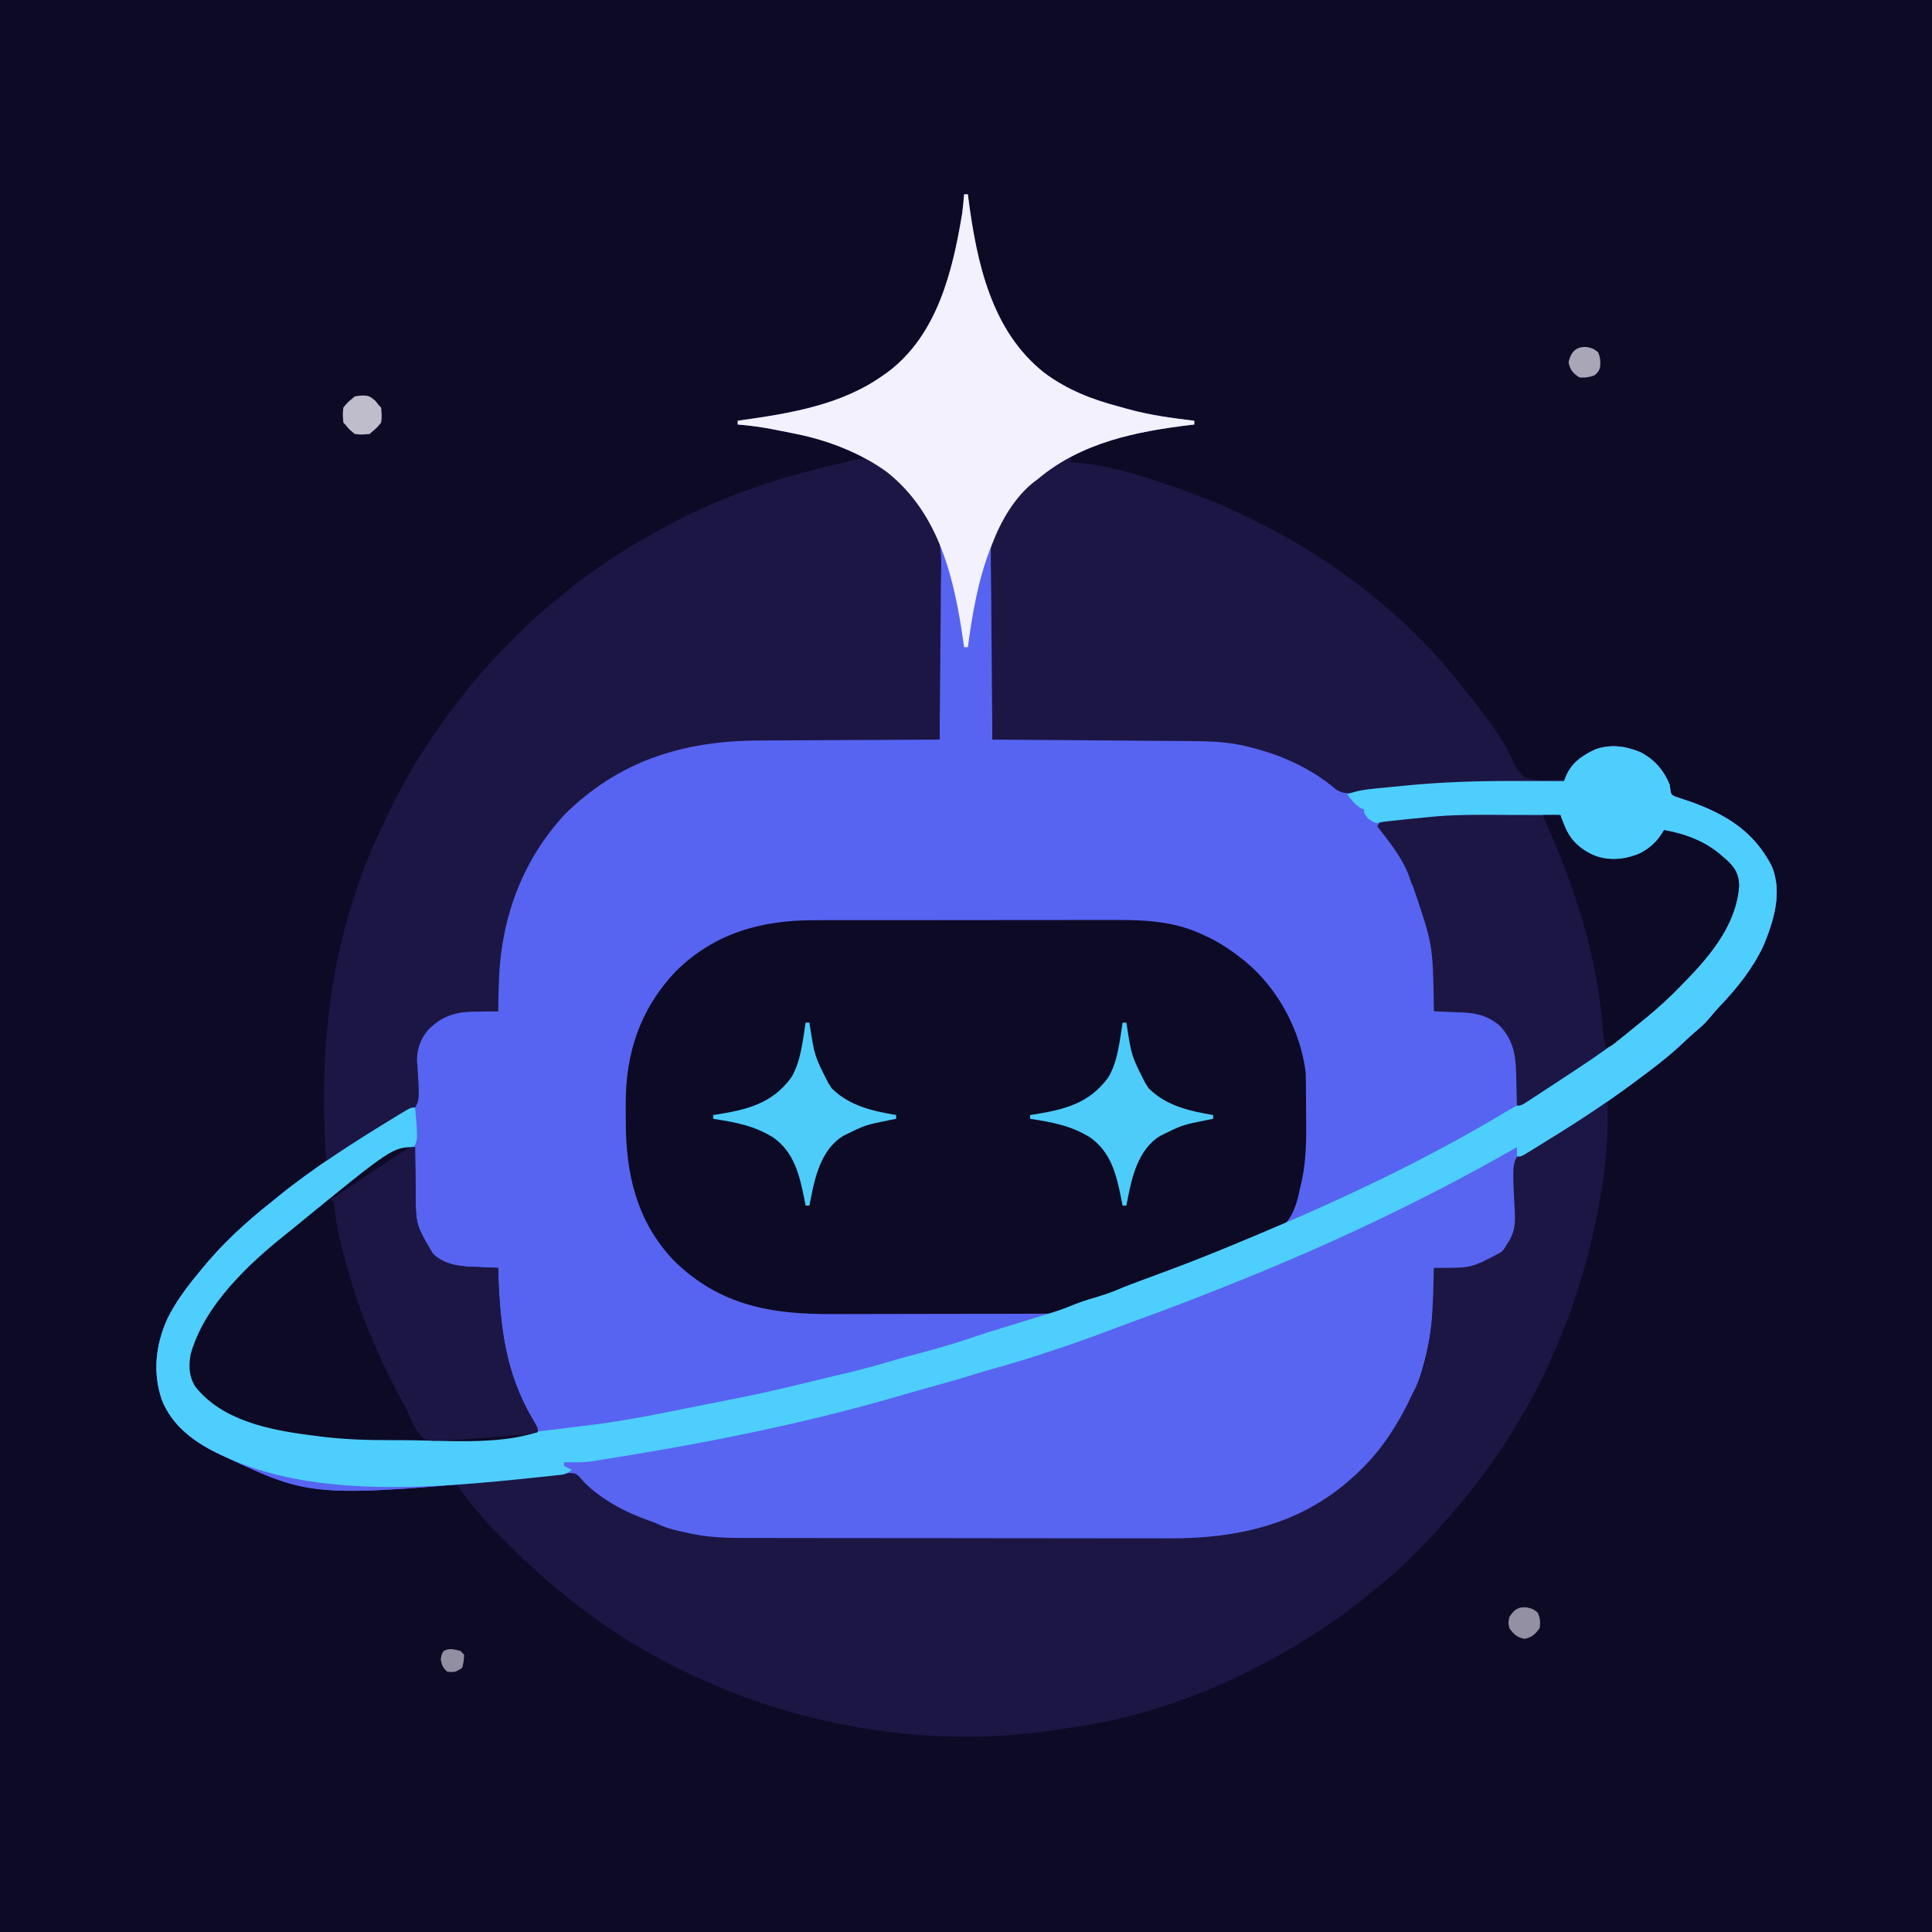
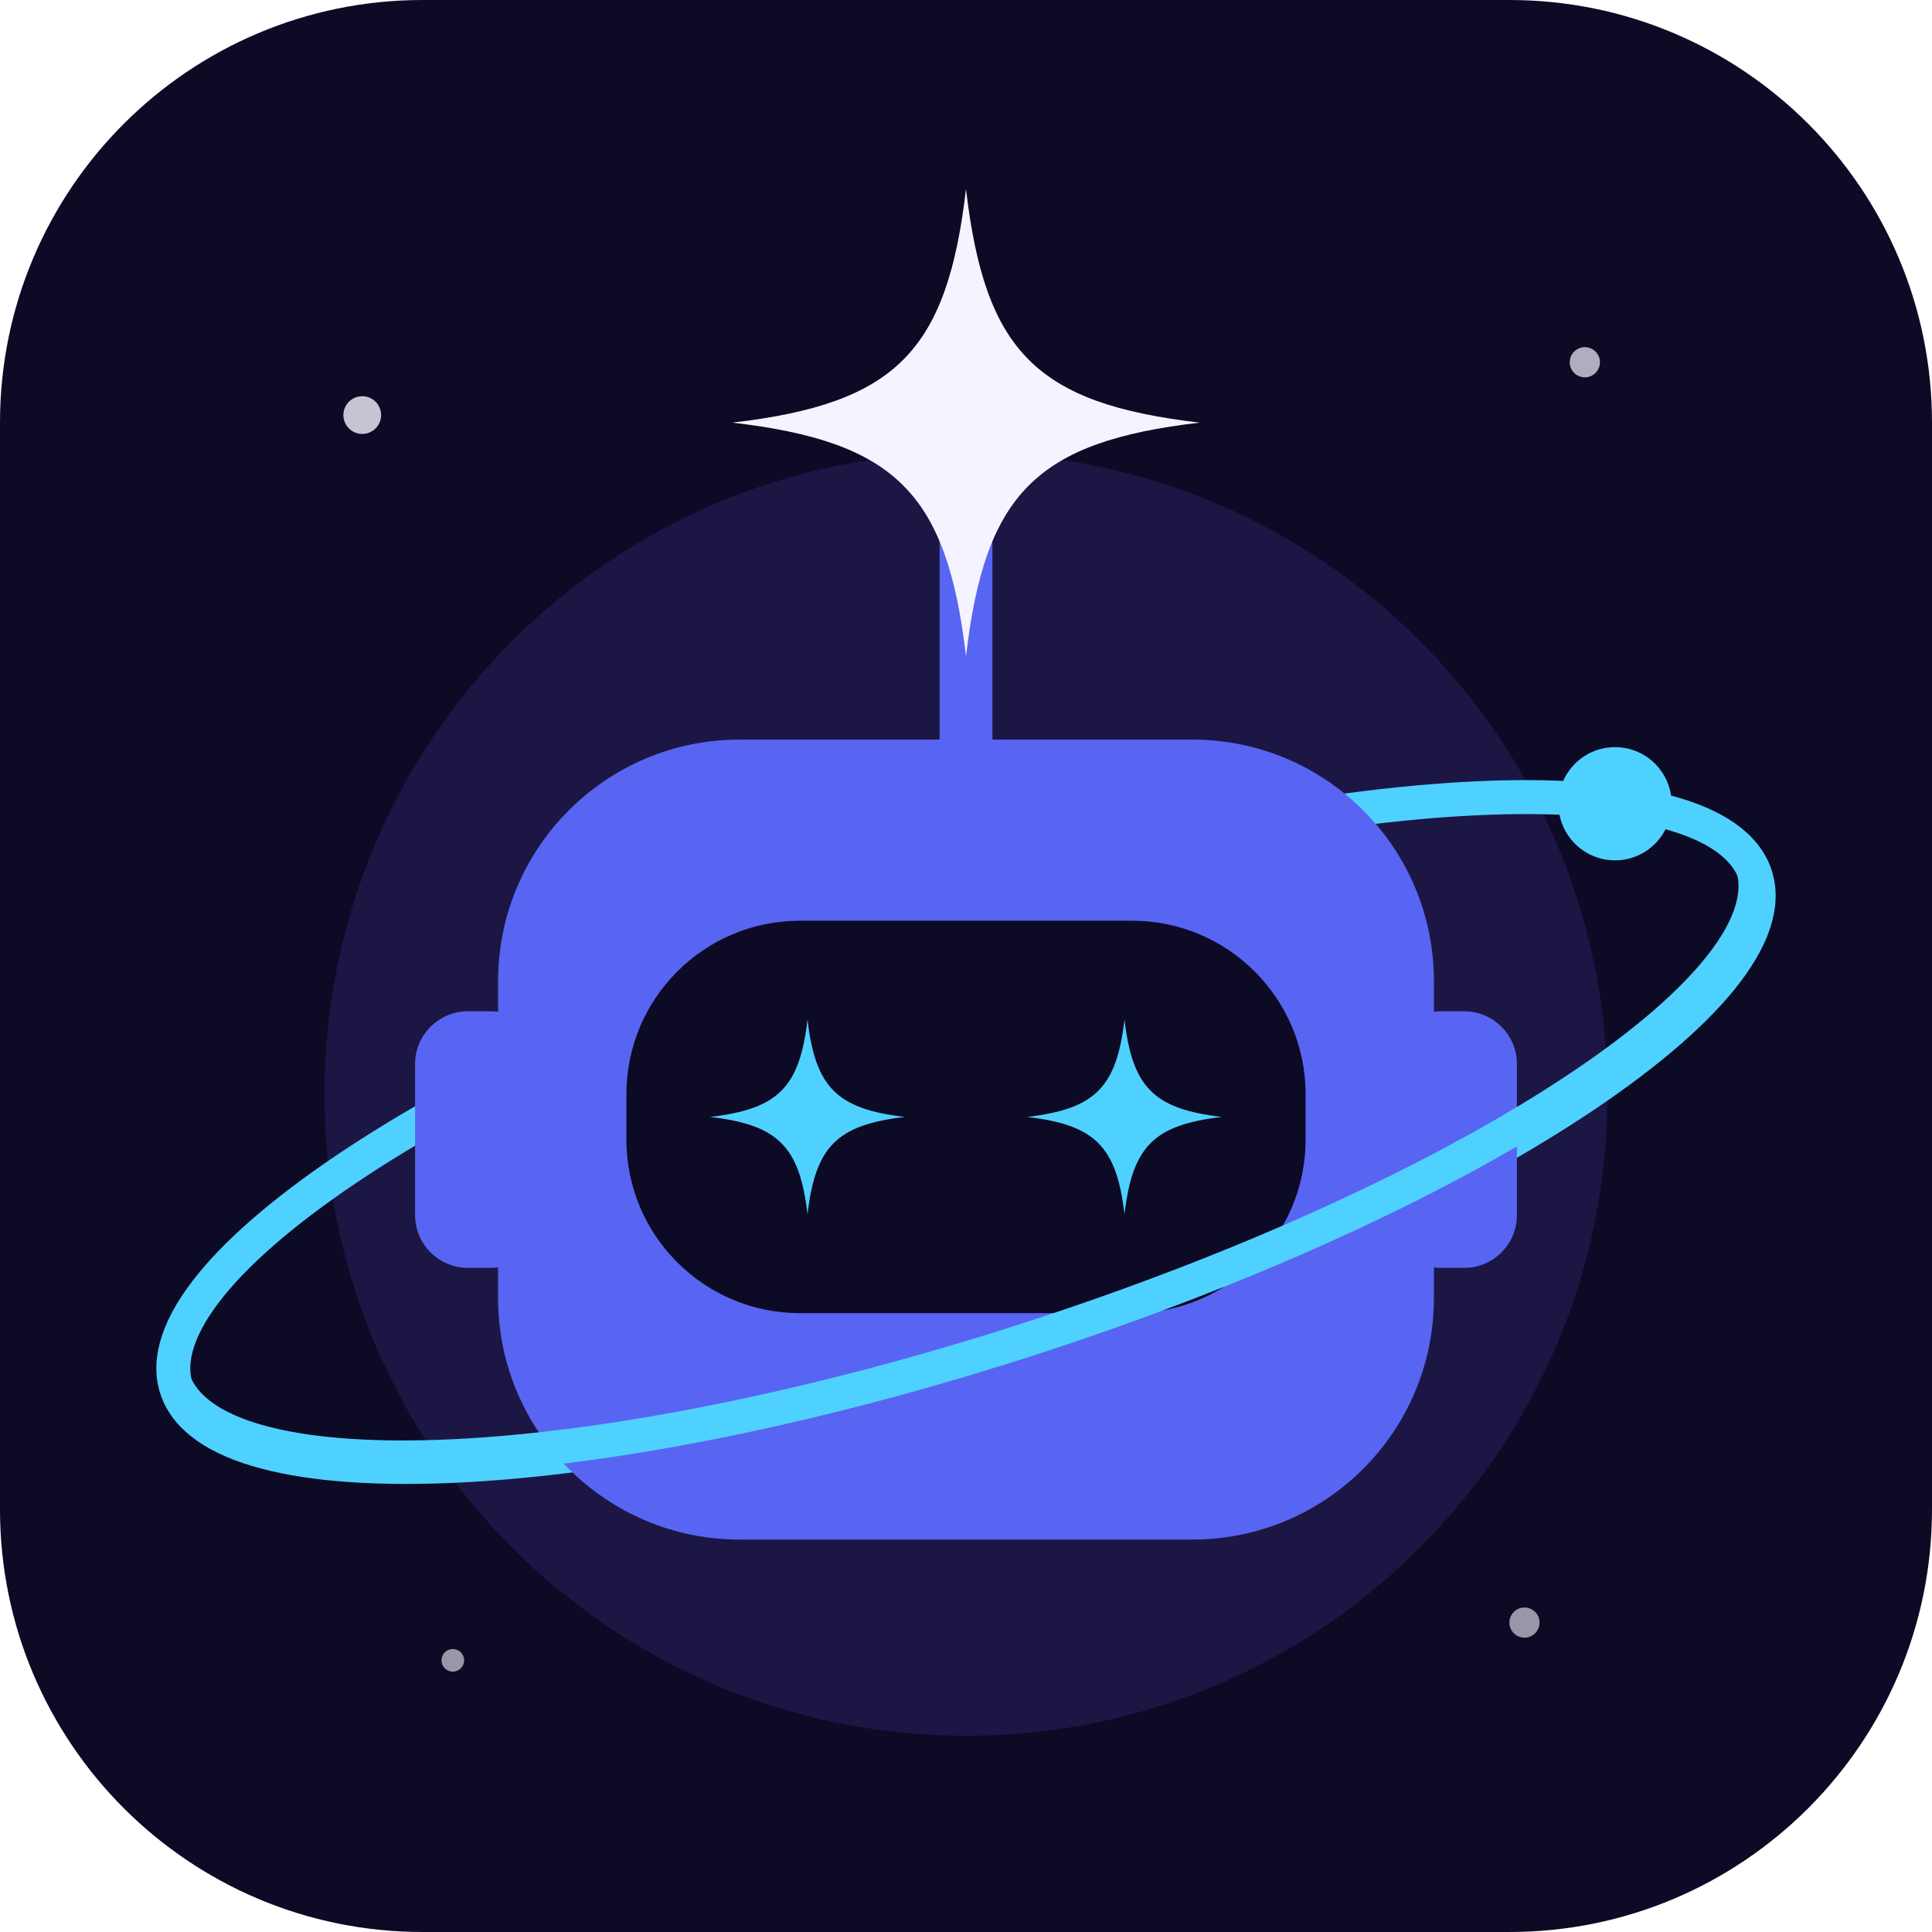
- <svg xmlns="http://www.w3.org/2000/svg" version="1.1" width="1024" height="1024">
-   <path d="M0 0 C337.92 0 675.84 0 1024 0 C1024 337.92 1024 675.84 1024 1024 C686.08 1024 348.16 1024 0 1024 C0 686.08 0 348.16 0 0 Z " fill="#0D0A26" transform="translate(0,0)" />
-   <path d="M0 0 C0.66 0 1.32 0 2 0 C2.09 0.72 2.17 1.44 2.26 2.18 C6.67 35.86 14.36 72.39 42.43 94.53 C54.45 103.52 67.49 108.64 81.91 112.45 C83.9 112.97 85.88 113.53 87.86 114.09 C99.09 117.13 110.46 118.62 122 120 C122 120.66 122 121.32 122 122 C121.17 122.1 121.17 122.1 120.31 122.2 C91.14 125.67 61.95 131.56 39 151 C38.33 151.5 37.67 151.99 36.98 152.5 C29.79 158.1 24.6 166.21 20 174 C19.67 174.53 19.35 175.05 19.01 175.59 C15.76 181.33 15.42 186.22 15.45 192.73 C15.44 193.78 15.43 194.82 15.42 195.9 C15.39 199.33 15.39 202.76 15.39 206.19 C15.38 208.58 15.36 210.96 15.34 213.35 C15.3 219.62 15.28 225.88 15.26 232.15 C15.24 238.55 15.2 244.95 15.16 251.36 C15.08 263.9 15.03 276.45 15 289 C15.88 289 15.88 289 16.77 288.99 C31.05 288.95 45.32 288.92 59.6 288.9 C66.5 288.89 73.4 288.87 80.31 288.85 C86.98 288.83 93.65 288.82 100.32 288.81 C102.86 288.81 105.4 288.8 107.93 288.79 C124.27 288.72 139.89 288.95 155.75 293.31 C156.56 293.53 157.37 293.75 158.2 293.98 C164.47 295.74 170.25 297.91 176 301 C176.62 301.33 177.24 301.66 177.88 302 C191.21 309.15 191.21 309.15 196.44 313.56 C199.12 315.7 200.74 316.3 204.16 316.2 C204.95 316.18 205.75 316.16 206.56 316.14 C210.39 315.92 214.19 315.58 218 315.16 C218.83 315.07 219.66 314.99 220.52 314.9 C223.16 314.62 225.8 314.34 228.44 314.06 C250.25 311.74 271.68 310.86 293.62 310.94 C296 310.94 298.37 310.95 300.75 310.95 C306.5 310.96 312.25 310.98 318 311 C318.46 309.82 318.46 309.82 318.93 308.61 C321.96 301.2 327.67 297.39 334.79 294.11 C342.9 291.32 350.64 292.46 358.46 295.68 C365.92 299.56 370.81 305.25 374 313 C374.15 314.25 374.15 314.25 374.29 315.52 C374.74 318.11 374.74 318.11 376.82 319.18 C378 319.56 378 319.56 379.2 319.96 C380.07 320.26 380.95 320.56 381.84 320.88 C382.78 321.19 383.72 321.49 384.69 321.81 C403.7 328.58 418.62 337.63 428.09 356.14 C433.82 370.06 429.11 385.07 423.68 398.18 C418.03 410.31 409.71 420.64 400.54 430.28 C398.74 432.2 397.06 434.11 395.4 436.14 C393.49 438.42 391.7 440.3 389.44 442.19 C386.04 445.07 382.8 448.07 379.56 451.12 C372.16 458 364.11 464 356 470 C355.28 470.54 354.55 471.08 353.8 471.63 C338.2 483.21 321.93 493.66 305.38 503.81 C304.37 504.43 303.37 505.05 302.34 505.68 C300.94 506.53 300.94 506.53 299.52 507.39 C298.28 508.15 298.28 508.15 297.02 508.92 C295 510 295 510 293 510 C293.03 511.06 293.06 512.12 293.1 513.21 C293.21 517.19 293.27 521.17 293.33 525.15 C293.36 526.86 293.4 528.57 293.45 530.29 C293.8 541.97 293.35 551.54 285.38 560.91 C278.8 567.11 271.29 569.47 262.39 569.35 C261.41 569.32 260.44 569.28 259.44 569.25 C258.43 569.23 257.42 569.21 256.38 569.2 C253.92 569.15 251.46 569.08 249 569 C249.02 569.96 249.02 569.96 249.03 570.93 C249.62 612.6 240 646.53 210.44 677 C198.96 688.47 185.62 696.2 171 703 C170.19 703.41 169.39 703.82 168.56 704.24 C149.23 713.74 126.62 713.3 105.66 713.27 C103.11 713.28 100.57 713.28 98.03 713.29 C91.88 713.3 85.72 713.3 79.57 713.3 C74.56 713.3 69.55 713.3 64.54 713.31 C63.82 713.31 63.1 713.31 62.36 713.31 C60.91 713.31 59.45 713.31 58 713.31 C44.37 713.32 30.75 713.32 17.13 713.31 C4.71 713.31 -7.7 713.32 -20.12 713.34 C-32.92 713.36 -45.71 713.37 -58.51 713.36 C-65.68 713.36 -72.84 713.36 -80.01 713.38 C-86.75 713.39 -93.5 713.39 -100.24 713.38 C-102.7 713.37 -105.16 713.38 -107.62 713.38 C-128.39 713.45 -150.47 713.07 -169.2 702.91 C-171.25 701.82 -171.25 701.82 -174.62 700.81 C-184.3 697.32 -197.43 688.99 -203.68 680.8 C-209 676.67 -218.68 679.25 -225.07 679.88 C-345.21 690.95 -345.21 690.95 -392 669 C-392.59 668.73 -393.18 668.46 -393.78 668.18 C-407.22 661.92 -419.54 653.23 -425.18 639.04 C-430.14 624.67 -428.54 609.82 -422.3 596.04 C-417.97 587.21 -412.25 579.54 -406 572 C-405.55 571.44 -405.1 570.89 -404.64 570.32 C-393.6 556.66 -380.79 544.84 -367 534 C-365.83 533.04 -364.66 532.08 -363.48 531.12 C-344.43 515.68 -323.47 502.41 -302.56 489.62 C-301.13 488.75 -301.13 488.75 -299.68 487.86 C-293.26 484 -293.26 484 -291 484 C-291.02 482.8 -291.02 482.8 -291.05 481.57 C-291.11 477.9 -291.15 474.23 -291.19 470.56 C-291.21 469.3 -291.24 468.04 -291.26 466.74 C-291.34 457.48 -290.88 449.4 -284.44 442.25 C-283.84 441.55 -283.24 440.86 -282.62 440.14 C-274.8 433.76 -267.81 432.28 -257.88 432.69 C-256.82 432.71 -255.77 432.73 -254.69 432.76 C-252.12 432.81 -249.56 432.9 -247 433 C-247.02 431.77 -247.02 431.77 -247.05 430.52 C-247.72 390.04 -238.17 356.56 -210.34 326.34 C-206.18 322.18 -201.65 318.58 -197 315 C-196.15 314.32 -195.3 313.64 -194.42 312.94 C-173.5 296.85 -146.72 288.6 -120.51 288.77 C-118.75 288.77 -118.75 288.77 -116.96 288.77 C-113.13 288.77 -109.31 288.79 -105.48 288.8 C-102.81 288.81 -100.14 288.81 -97.46 288.81 C-91.18 288.82 -84.9 288.84 -78.62 288.86 C-71.46 288.88 -64.3 288.89 -57.13 288.9 C-42.42 288.92 -27.71 288.96 -13 289 C-12.97 275.27 -12.97 261.55 -13.03 247.82 C-13.05 241.45 -13.06 235.07 -13.04 228.7 C-13.03 222.54 -13.04 216.38 -13.08 210.22 C-13.09 207.87 -13.09 205.53 -13.07 203.19 C-12.96 184.98 -12.96 184.98 -21 169 C-21.64 168.01 -21.64 168.01 -22.29 166.99 C-36.28 145.53 -61.18 133.18 -85.61 127.68 C-86.73 127.46 -87.85 127.23 -89 127 C-89.79 126.84 -90.58 126.68 -91.39 126.51 C-94.13 125.96 -96.88 125.41 -99.62 124.88 C-100.5 124.7 -101.37 124.53 -102.26 124.36 C-108.16 123.24 -114.02 122.5 -120 122 C-120 121.34 -120 120.68 -120 120 C-119.32 119.91 -118.63 119.81 -117.93 119.71 C-91.93 116.04 -64.94 111.61 -43 96 C-42.19 95.43 -41.38 94.86 -40.54 94.28 C-14.22 74.58 -6.08 40.78 -1 10 C-0.59 6.67 -0.25 3.35 0 0 Z " fill="#5764F1" transform="translate(511,103)" />
-   <path d="M0 0 C7.46 3.88 12.35 9.57 15.54 17.32 C15.68 18.57 15.68 18.57 15.83 19.84 C16.28 22.43 16.28 22.43 18.36 23.5 C19.14 23.75 19.93 24.01 20.74 24.28 C21.61 24.58 22.48 24.88 23.38 25.2 C24.32 25.51 25.26 25.81 26.23 26.13 C45.24 32.9 60.16 41.95 69.63 60.46 C75.36 74.38 70.65 89.39 65.22 102.5 C59.57 114.63 51.25 124.96 42.08 134.6 C40.28 136.52 38.6 138.43 36.94 140.46 C35.03 142.74 33.24 144.62 30.98 146.51 C27.58 149.39 24.34 152.39 21.1 155.45 C13.7 162.32 5.65 168.32 -2.46 174.32 C-3.19 174.86 -3.91 175.4 -4.66 175.95 C-20.26 187.53 -36.53 197.98 -53.09 208.13 C-54.09 208.75 -55.09 209.37 -56.12 210 C-57.52 210.85 -57.52 210.85 -58.94 211.71 C-60.18 212.47 -60.18 212.47 -61.44 213.24 C-63.46 214.32 -63.46 214.32 -65.46 214.32 C-65.43 215.38 -65.4 216.44 -65.37 217.53 C-65.26 221.51 -65.19 225.49 -65.13 229.47 C-65.1 231.18 -65.06 232.89 -65.01 234.61 C-64.66 246.29 -65.11 255.86 -73.09 265.23 C-79.66 271.43 -87.17 273.79 -96.07 273.67 C-97.53 273.62 -97.53 273.62 -99.02 273.57 C-100.03 273.55 -101.04 273.53 -102.08 273.52 C-104.54 273.47 -107 273.4 -109.46 273.32 C-109.45 274.28 -109.45 274.28 -109.43 275.25 C-108.84 316.92 -118.46 350.85 -148.02 381.32 C-159.5 392.79 -172.85 400.52 -187.46 407.32 C-188.27 407.73 -189.07 408.14 -189.9 408.56 C-209.23 418.06 -231.84 417.62 -252.81 417.59 C-255.35 417.6 -257.89 417.6 -260.43 417.61 C-266.58 417.62 -272.74 417.63 -278.89 417.62 C-283.9 417.62 -288.91 417.62 -293.92 417.63 C-294.64 417.63 -295.36 417.63 -296.1 417.63 C-297.55 417.63 -299.01 417.63 -300.47 417.63 C-314.09 417.64 -327.71 417.64 -341.33 417.63 C-353.75 417.63 -366.16 417.64 -378.58 417.66 C-391.38 417.68 -404.17 417.69 -416.97 417.68 C-424.14 417.68 -431.3 417.68 -438.47 417.7 C-445.21 417.71 -451.96 417.71 -458.7 417.7 C-461.16 417.69 -463.62 417.7 -466.08 417.7 C-486.86 417.77 -508.93 417.39 -527.66 407.23 C-529.71 406.14 -529.71 406.14 -533.09 405.13 C-542.76 401.64 -555.89 393.31 -562.14 385.12 C-567.46 380.99 -577.14 383.57 -583.53 384.2 C-703.67 395.27 -703.67 395.27 -750.46 373.32 C-751.05 373.05 -751.64 372.78 -752.25 372.5 C-765.68 366.24 -778 357.55 -783.64 343.36 C-788.6 328.99 -787 314.14 -780.77 300.36 C-776.43 291.53 -770.71 283.86 -764.46 276.32 C-763.79 275.49 -763.79 275.49 -763.1 274.64 C-752.06 260.98 -739.26 249.16 -725.46 238.32 C-724.29 237.36 -723.12 236.4 -721.95 235.44 C-702.89 220 -681.93 206.73 -661.02 193.95 C-660.07 193.36 -659.12 192.78 -658.14 192.18 C-651.72 188.32 -651.72 188.32 -649.46 188.32 C-647.85 205.86 -647.85 205.86 -651.12 210.86 C-653.8 212.68 -656.51 213.97 -659.46 215.32 C-661.98 216.79 -664.44 218.37 -666.9 219.95 C-668.28 220.81 -669.67 221.67 -671.05 222.53 C-685.08 231.35 -698.45 241.06 -711.46 251.32 C-712.47 252.11 -713.47 252.9 -714.51 253.71 C-721.27 259.14 -727.66 264.93 -733.95 270.89 C-735.3 272.17 -736.68 273.44 -738.05 274.71 C-751.18 287.22 -767.35 306.06 -767.96 325.13 C-767.81 331.7 -765.99 335.62 -761.46 340.32 C-744.73 355.38 -719.31 360.41 -697.46 362.32 C-696.55 362.4 -695.64 362.48 -694.7 362.56 C-687.08 363.2 -679.52 363.49 -671.88 363.52 C-670.71 363.53 -669.55 363.54 -668.35 363.54 C-664.59 363.56 -660.84 363.57 -657.09 363.57 C-655.16 363.57 -655.16 363.57 -653.19 363.57 C-631.15 363.57 -609.38 362.65 -587.46 360.32 C-585.64 360.13 -585.64 360.13 -583.79 359.93 C-577.6 359.26 -571.43 358.51 -565.26 357.69 C-562.43 357.32 -559.59 356.97 -556.75 356.64 C-542.17 354.89 -527.85 352.22 -513.46 349.32 C-511.35 348.9 -509.24 348.48 -507.14 348.06 C-502.98 347.24 -498.82 346.4 -494.66 345.56 C-490.56 344.74 -486.46 343.93 -482.36 343.14 C-467.46 340.26 -452.74 336.82 -438.01 333.19 C-434.57 332.35 -431.12 331.53 -427.66 330.71 C-418.06 328.46 -408.5 326.17 -399.06 323.28 C-392.59 321.32 -386.06 319.61 -379.52 317.88 C-369.66 315.26 -360 312.3 -350.35 308.96 C-346.51 307.66 -342.62 306.5 -338.73 305.32 C-334.29 303.96 -329.85 302.57 -325.42 301.18 C-321.15 299.84 -316.87 298.54 -312.59 297.26 C-308.03 295.86 -303.66 294.22 -299.27 292.39 C-295 290.76 -290.63 289.46 -286.26 288.16 C-281.84 286.83 -277.69 285.18 -273.46 283.32 C-271.15 282.43 -268.84 281.56 -266.52 280.7 C-265.84 280.44 -265.17 280.19 -264.47 279.93 C-260.35 278.39 -256.23 276.87 -252.1 275.35 C-237.27 269.88 -222.64 263.98 -208.08 257.84 C-205.74 256.86 -203.41 255.88 -201.07 254.9 C-156.87 236.4 -113.52 215.85 -72.38 191.23 C-69.4 189.45 -66.4 187.74 -63.34 186.11 C-56.79 182.5 -50.65 178.25 -44.45 174.09 C-42.3 172.65 -40.14 171.21 -37.98 169.78 C-25.95 161.75 -13.94 153.67 -2.84 144.38 C-2.12 143.79 -1.41 143.19 -0.67 142.58 C5.04 137.8 10.63 132.91 16.02 127.76 C17.08 126.76 18.15 125.76 19.21 124.76 C31.46 113.33 42.73 100.28 48.54 84.32 C48.97 83.21 49.41 82.09 49.85 80.95 C51.78 70.97 51.78 70.97 48.95 61.5 C39.42 50.21 26.14 45.72 12.54 41.32 C12.29 42.07 12.03 42.82 11.77 43.59 C9.34 48.97 4.18 52.81 -1.15 55.2 C-9.93 58.18 -18.16 58.78 -26.71 54.82 C-34.57 50.49 -39.62 44.84 -42.46 36.32 C-42.46 35.33 -42.46 34.34 -42.46 33.32 C-69.97 33.59 -97.35 33.89 -124.73 36.7 C-140.26 38.23 -140.26 38.23 -144.59 34.95 C-146.46 32.32 -146.46 32.32 -146.46 30.32 C-147.3 30.01 -147.3 30.01 -148.15 29.7 C-151.39 27.77 -153.14 25.28 -155.46 22.32 C-150.54 20.45 -145.95 19.77 -140.76 19.29 C-139.92 19.2 -139.08 19.12 -138.22 19.03 C-136.45 18.86 -134.68 18.68 -132.91 18.52 C-130.26 18.26 -127.61 18 -124.97 17.73 C-104.88 15.74 -85.03 15.18 -64.84 15.26 C-62.46 15.26 -60.09 15.27 -57.71 15.27 C-51.96 15.28 -46.21 15.3 -40.46 15.32 C-40.15 14.53 -39.85 13.74 -39.53 12.93 C-36.5 5.52 -30.79 1.71 -23.68 -1.57 C-15.56 -4.36 -7.82 -3.22 0 0 Z " fill="#5765F1" transform="translate(869.4609,398.6797)" />
-   <path d="M0 0 C1.91 -0 3.81 -0.01 5.72 -0.02 C10.86 -0.03 16.01 -0.03 21.16 -0.03 C25.48 -0.03 29.79 -0.03 34.1 -0.04 C44.29 -0.05 54.48 -0.05 64.67 -0.04 C75.14 -0.03 85.61 -0.05 96.08 -0.07 C105.1 -0.09 114.12 -0.09 123.15 -0.09 C128.52 -0.09 133.89 -0.09 139.27 -0.1 C144.33 -0.12 149.39 -0.11 154.45 -0.1 C156.3 -0.1 158.14 -0.1 159.98 -0.11 C174.94 -0.17 189.94 0.65 203.78 6.9 C204.57 7.25 205.36 7.59 206.17 7.95 C213.45 11.25 219.77 15.29 226.03 20.27 C227.35 21.32 227.35 21.32 228.69 22.39 C245.63 36.73 257.1 58.26 260.03 80.27 C260.19 83.72 260.22 87.16 260.23 90.61 C260.24 91.61 260.24 92.61 260.25 93.64 C260.26 95.76 260.27 97.87 260.27 99.98 C260.28 103.17 260.31 106.36 260.34 109.54 C260.4 120.88 259.91 131.25 257.03 142.27 C256.73 143.63 256.73 143.63 256.44 145.02 C254.87 151.84 252.57 158.59 246.82 162.95 C240.89 166.33 234.5 168.56 228.08 170.82 C223.51 172.43 219.03 174.24 214.54 176.06 C200.74 181.62 186.93 187.05 172.88 191.92 C168.9 193.31 164.97 194.78 161.03 196.27 C153.49 199.1 145.88 201.68 138.22 204.17 C137.48 204.41 136.74 204.66 135.97 204.91 C135.31 205.12 134.64 205.34 133.96 205.56 C132.01 206.22 132.01 206.22 130.28 207.3 C127.41 208.54 125.17 208.53 122.04 208.54 C120.82 208.55 119.59 208.56 118.33 208.57 C116.97 208.57 115.61 208.57 114.26 208.57 C112.83 208.57 111.4 208.58 109.97 208.59 C106.08 208.6 102.19 208.61 98.3 208.61 C95.86 208.61 93.42 208.61 90.99 208.62 C82.47 208.64 73.95 208.65 65.43 208.65 C57.52 208.64 49.62 208.67 41.71 208.7 C34.9 208.72 28.09 208.73 21.28 208.73 C17.23 208.73 13.17 208.74 9.11 208.76 C-23.45 208.92 -50.71 204.15 -74.97 180.27 C-94.63 159.47 -100.35 134.17 -100.29 106.32 C-100.28 103.41 -100.31 100.51 -100.33 97.6 C-100.43 70.56 -92.83 47.36 -73.97 27.27 C-53.29 6.76 -28.47 -0.04 0 0 Z " fill="#0D0A26" transform="translate(431.9712,487.7253)" />
-   <path d="M0 0 C0.68 20.82 -1.55 41.66 -6 62 C-6.19 62.93 -6.39 63.85 -6.59 64.8 C-9.99 80.94 -14.33 96.51 -20 112 C-20.31 112.85 -20.62 113.7 -20.94 114.58 C-35.35 153.36 -56.64 189.01 -84 220 C-84.66 220.74 -85.31 221.49 -85.99 222.25 C-97.7 235.4 -110.01 248.27 -124 259 C-125.12 259.92 -126.24 260.84 -127.36 261.77 C-136.79 269.55 -146.68 276.44 -157 283 C-157.62 283.4 -158.25 283.8 -158.89 284.21 C-196.74 308.16 -240.54 325.84 -285.05 331.73 C-287.82 332.11 -290.56 332.6 -293.31 333.06 C-331.91 338.8 -371.92 337.26 -410 329 C-411.18 328.75 -412.36 328.49 -413.58 328.23 C-440.82 322.28 -466 313.31 -491 301 C-491.93 300.54 -492.86 300.09 -493.82 299.62 C-527.76 282.85 -557.38 259.83 -584.06 233.12 C-584.94 232.25 -585.81 231.37 -586.72 230.47 C-592.55 224.58 -598.01 218.63 -603 212 C-604.35 210.27 -605.71 208.54 -607.06 206.81 C-608.04 205.54 -609.02 204.27 -610 203 C-606.87 200.91 -605.74 200.68 -602.12 200.41 C-601.13 200.33 -600.14 200.25 -599.12 200.16 C-598.04 200.09 -596.97 200.01 -595.87 199.93 C-594.21 199.8 -594.21 199.8 -592.51 199.67 C-590.17 199.49 -587.82 199.31 -585.48 199.14 C-581.91 198.88 -578.34 198.6 -574.77 198.32 C-572.49 198.15 -570.21 197.98 -567.93 197.8 C-566.87 197.72 -565.81 197.64 -564.72 197.56 C-561.81 197.35 -558.91 197.16 -556 197 C-555.13 196.95 -554.26 196.9 -553.37 196.85 C-547.44 196.65 -547.44 196.65 -545.3 198.33 C-544.25 199.47 -543.22 200.63 -542.2 201.8 C-533.1 210.9 -519.84 217.91 -507.77 222.01 C-505 223 -505 223 -501.72 224.48 C-497.64 226.26 -493.47 227.2 -489.12 228.12 C-488.37 228.29 -487.62 228.46 -486.85 228.64 C-477.95 230.58 -469.24 231.15 -460.14 231.14 C-459.08 231.14 -458.02 231.15 -456.93 231.15 C-453.4 231.16 -449.87 231.16 -446.34 231.16 C-443.8 231.17 -441.26 231.17 -438.72 231.18 C-431.82 231.19 -424.93 231.2 -418.04 231.2 C-413.73 231.2 -409.42 231.21 -405.11 231.21 C-393.14 231.22 -381.17 231.23 -369.21 231.24 C-368.06 231.24 -368.06 231.24 -366.89 231.24 C-365.74 231.24 -365.74 231.24 -364.57 231.24 C-363.01 231.24 -361.46 231.24 -359.91 231.24 C-359.14 231.24 -358.37 231.24 -357.57 231.24 C-345.12 231.24 -332.66 231.26 -320.2 231.29 C-307.38 231.31 -294.56 231.32 -281.73 231.32 C-274.55 231.32 -267.36 231.33 -260.18 231.35 C-253.41 231.36 -246.64 231.37 -239.87 231.36 C-237.4 231.36 -234.93 231.36 -232.46 231.37 C-196.08 231.51 -162.62 224.07 -135 199 C-134.49 198.54 -133.97 198.07 -133.45 197.6 C-119.83 185.12 -110.74 170.64 -103 154 C-102.39 152.79 -102.39 152.79 -101.76 151.56 C-92.29 132.28 -92.65 108.92 -92 88 C-91.4 88 -90.79 88 -90.17 88 C-71.97 88.04 -71.97 88.04 -56.32 79.59 C-54.74 78 -54.74 78 -53 75 C-52.64 74.46 -52.28 73.92 -51.91 73.36 C-48.97 68.09 -48.83 63.4 -49.16 57.48 C-50.49 32.78 -50.49 32.78 -46.2 26.27 C-41.26 21.93 -35.34 19.76 -29.27 17.44 C-23.29 14.81 -18.08 10.93 -12.75 7.19 C-10.73 5.8 -8.7 4.42 -6.67 3.04 C-5.82 2.46 -4.96 1.87 -4.08 1.26 C-2 0 -2 0 0 0 Z " fill="#1C1645" transform="translate(852,584)" />
-   <path d="M0 0 C0.6 0.52 1.2 1.04 1.82 1.58 C7.8 6.93 12.79 12.81 17.12 19.56 C17.7 20.33 18.27 21.1 18.86 21.9 C26.11 32.97 25.02 44.45 24.81 57.24 C24.8 59.62 24.79 62 24.78 64.38 C24.75 70.61 24.68 76.83 24.61 83.06 C24.53 89.42 24.5 95.79 24.47 102.16 C24.39 114.63 24.27 127.1 24.12 139.56 C23.52 139.56 22.92 139.57 22.3 139.57 C7.55 139.63 -7.19 139.7 -21.93 139.8 C-29.06 139.84 -36.19 139.88 -43.32 139.91 C-49.55 139.93 -55.77 139.97 -61.99 140.01 C-65.28 140.03 -68.57 140.05 -71.85 140.06 C-111.81 140.17 -146.17 150.91 -174.88 179.56 C-197.82 204.65 -208.72 235.67 -209.5 269.38 C-209.54 270.76 -209.58 272.15 -209.62 273.53 C-209.71 276.88 -209.8 280.22 -209.88 283.56 C-210.52 283.57 -211.16 283.57 -211.83 283.57 C-214.8 283.61 -217.78 283.68 -220.75 283.75 C-221.76 283.76 -222.78 283.76 -223.82 283.77 C-233.12 284.04 -240.23 286.61 -246.81 293.31 C-250.91 297.94 -252.9 303.55 -252.85 309.7 C-252.77 310.83 -252.69 311.95 -252.61 313.11 C-251.37 331.36 -251.37 331.36 -255.68 336.87 C-260.76 340.95 -266.67 343.39 -272.6 345.98 C-278.51 348.84 -283.8 352.65 -289.19 356.38 C-291.22 357.76 -293.26 359.14 -295.3 360.52 C-296.59 361.4 -296.59 361.4 -297.91 362.3 C-299.88 363.56 -299.88 363.56 -300.88 363.56 C-302.72 338.29 -302.76 312.74 -299.88 287.56 C-299.78 286.72 -299.69 285.88 -299.6 285.01 C-295.67 249.75 -285.53 214.39 -269.88 182.56 C-269.09 180.91 -268.3 179.26 -267.52 177.61 C-256.03 153.79 -241.55 132.05 -224.88 111.56 C-224.25 110.78 -224.25 110.78 -223.62 109.99 C-216.57 101.21 -208.74 93.22 -200.81 85.25 C-200.31 84.74 -199.8 84.23 -199.28 83.7 C-192.48 76.85 -185.45 70.57 -177.88 64.56 C-176.67 63.56 -175.46 62.56 -174.26 61.55 C-157.79 47.94 -139.65 36.69 -120.88 26.56 C-120 26.09 -119.13 25.62 -118.23 25.14 C-92.4 11.37 -64.66 1.79 -36.22 -4.96 C-34.51 -5.37 -32.8 -5.79 -31.1 -6.22 C-28.58 -6.87 -26.05 -7.47 -23.52 -8.07 C-22.39 -8.37 -22.39 -8.37 -21.24 -8.67 C-12.47 -10.64 -6.36 -5.54 0 0 Z " fill="#1C1645" transform="translate(473.875,252.4375)" />
-   <path d="M0 0 C0.99 0.33 1.98 0.66 3 1 C2.67 1.66 2.34 2.32 2 3 C3.1 3.07 3.1 3.07 4.23 3.14 C11.42 3.64 18.25 4.67 25.25 6.38 C26.82 6.75 26.82 6.75 28.43 7.14 C37.65 9.47 46.64 12.4 55.62 15.5 C56.28 15.73 56.94 15.95 57.62 16.19 C72.17 21.23 86.28 26.84 99.96 33.95 C101.97 34.99 103.99 36 106.02 37.02 C145.07 56.87 183.27 87.17 210 122 C210.92 123.12 211.84 124.24 212.77 125.36 C218.26 132.02 223.39 138.83 228.19 146 C228.7 146.75 229.21 147.5 229.73 148.27 C232.15 151.9 234.28 155.44 236.02 159.44 C238.6 165.39 238.6 165.39 243 170 C249.78 172.03 257.02 171.57 264 171 C264 171.33 264 171.66 264 172 C263.43 172.01 262.85 172.02 262.26 172.02 C229.54 172.49 197.16 173.36 164.62 177.03 C147.73 178.91 147.73 178.91 143.21 176.53 C142.42 175.86 141.63 175.19 140.81 174.5 C127.42 163.97 112.65 157.67 96.19 153.69 C95.2 153.45 95.2 153.45 94.2 153.2 C84.63 151.05 74.87 150.85 65.1 150.79 C63.97 150.78 62.84 150.77 61.67 150.76 C57.96 150.73 54.26 150.71 50.55 150.68 C47.97 150.66 45.38 150.64 42.8 150.62 C36.71 150.57 30.63 150.53 24.54 150.48 C17.61 150.43 10.68 150.38 3.74 150.32 C-10.5 150.21 -24.75 150.1 -39 150 C-39.16 136.27 -39.29 122.55 -39.36 108.82 C-39.4 102.45 -39.45 96.07 -39.53 89.7 C-39.6 83.54 -39.65 77.38 -39.66 71.22 C-39.68 68.87 -39.7 66.53 -39.74 64.19 C-40.1 40.85 -40.1 40.85 -32 30 C-31.34 28.99 -31.34 28.99 -30.66 27.96 C-22.98 16.5 -12.27 6.39 0 0 Z " fill="#1C1645" transform="translate(565,242)" />
-   <path d="M0 0 C7.46 3.88 12.35 9.57 15.54 17.32 C15.68 18.57 15.68 18.57 15.83 19.84 C16.28 22.43 16.28 22.43 18.36 23.5 C19.14 23.75 19.93 24.01 20.74 24.28 C21.61 24.58 22.48 24.88 23.38 25.2 C24.32 25.51 25.26 25.81 26.23 26.13 C45.24 32.9 60.16 41.95 69.63 60.46 C75.36 74.38 70.65 89.39 65.22 102.5 C59.57 114.63 51.25 124.96 42.08 134.6 C40.28 136.52 38.6 138.43 36.94 140.46 C35.03 142.74 33.24 144.62 30.98 146.51 C27.58 149.39 24.34 152.39 21.1 155.45 C13.7 162.32 5.65 168.32 -2.46 174.32 C-3.19 174.86 -3.91 175.4 -4.66 175.95 C-20.26 187.53 -36.53 197.98 -53.09 208.13 C-54.09 208.75 -55.09 209.37 -56.12 210 C-57.52 210.85 -57.52 210.85 -58.94 211.71 C-60.18 212.47 -60.18 212.47 -61.44 213.24 C-63.46 214.32 -63.46 214.32 -65.46 214.32 C-65.46 212.67 -65.46 211.02 -65.46 209.32 C-66.03 209.65 -66.61 209.98 -67.2 210.32 C-116.39 238.47 -167.79 262.45 -220.46 283.32 C-221.61 283.78 -222.77 284.24 -223.95 284.71 C-238.54 290.53 -253.18 296.16 -267.98 301.42 C-272.73 303.14 -277.45 304.94 -282.17 306.73 C-291.6 310.31 -301.08 313.65 -310.65 316.82 C-311.36 317.06 -312.07 317.29 -312.81 317.54 C-323.93 321.24 -335.12 324.64 -346.43 327.75 C-349.21 328.53 -351.96 329.39 -354.71 330.26 C-362.02 332.54 -369.4 334.57 -376.78 336.62 C-381.69 337.98 -386.59 339.35 -391.48 340.79 C-444.15 356.29 -498.28 366.77 -552.46 375.32 C-553.76 375.53 -555.05 375.73 -556.39 375.95 C-559.43 376.32 -562.34 376.42 -565.4 376.38 C-566.36 376.37 -567.31 376.36 -568.3 376.36 C-569.37 376.34 -569.37 376.34 -570.46 376.32 C-570.46 376.98 -570.46 377.64 -570.46 378.32 C-569.14 378.98 -567.82 379.64 -566.46 380.32 C-569.28 383.14 -571.55 382.9 -575.49 383.34 C-576.21 383.43 -576.92 383.51 -577.65 383.59 C-579.92 383.85 -582.19 384.09 -584.46 384.32 C-585.16 384.39 -585.85 384.47 -586.56 384.54 C-637.78 389.9 -702.47 395.83 -750.46 373.32 C-751.05 373.05 -751.64 372.78 -752.25 372.5 C-765.68 366.24 -778 357.55 -783.64 343.36 C-788.6 328.99 -787 314.14 -780.77 300.36 C-776.43 291.53 -770.71 283.86 -764.46 276.32 C-763.79 275.49 -763.79 275.49 -763.1 274.64 C-752.06 260.98 -739.26 249.16 -725.46 238.32 C-724.29 237.36 -723.12 236.4 -721.95 235.44 C-702.89 220 -681.93 206.73 -661.02 193.95 C-660.07 193.36 -659.12 192.78 -658.14 192.18 C-651.72 188.32 -651.72 188.32 -649.46 188.32 C-647.85 205.86 -647.85 205.86 -651.12 210.86 C-653.8 212.68 -656.51 213.97 -659.46 215.32 C-661.98 216.79 -664.44 218.37 -666.9 219.95 C-668.28 220.81 -669.67 221.67 -671.05 222.53 C-685.08 231.35 -698.45 241.06 -711.46 251.32 C-712.47 252.11 -713.47 252.9 -714.51 253.71 C-721.27 259.14 -727.66 264.93 -733.95 270.89 C-735.3 272.17 -736.68 273.44 -738.05 274.71 C-751.18 287.22 -767.35 306.06 -767.96 325.13 C-767.81 331.7 -765.99 335.62 -761.46 340.32 C-744.73 355.38 -719.31 360.41 -697.46 362.32 C-696.55 362.4 -695.64 362.48 -694.7 362.56 C-687.08 363.2 -679.52 363.49 -671.88 363.52 C-670.71 363.53 -669.55 363.54 -668.35 363.54 C-664.59 363.56 -660.84 363.57 -657.09 363.57 C-655.16 363.57 -655.16 363.57 -653.19 363.57 C-631.15 363.57 -609.38 362.65 -587.46 360.32 C-585.64 360.13 -585.64 360.13 -583.79 359.93 C-577.6 359.26 -571.43 358.51 -565.26 357.69 C-562.43 357.32 -559.59 356.97 -556.75 356.64 C-542.17 354.89 -527.85 352.22 -513.46 349.32 C-511.35 348.9 -509.24 348.48 -507.14 348.06 C-502.98 347.24 -498.82 346.4 -494.66 345.56 C-490.56 344.74 -486.46 343.93 -482.36 343.14 C-467.46 340.26 -452.74 336.82 -438.01 333.19 C-434.57 332.35 -431.12 331.53 -427.66 330.71 C-418.06 328.46 -408.5 326.17 -399.06 323.28 C-392.59 321.32 -386.06 319.61 -379.52 317.88 C-369.66 315.26 -360 312.3 -350.35 308.96 C-346.51 307.66 -342.62 306.5 -338.73 305.32 C-334.29 303.96 -329.85 302.57 -325.42 301.18 C-321.15 299.84 -316.87 298.54 -312.59 297.26 C-308.03 295.86 -303.66 294.22 -299.27 292.39 C-295 290.76 -290.63 289.46 -286.26 288.16 C-281.84 286.83 -277.69 285.18 -273.46 283.32 C-271.15 282.43 -268.84 281.56 -266.52 280.7 C-265.84 280.44 -265.17 280.19 -264.47 279.93 C-260.35 278.39 -256.23 276.87 -252.1 275.35 C-237.27 269.88 -222.64 263.98 -208.08 257.84 C-205.74 256.86 -203.41 255.88 -201.07 254.9 C-156.87 236.4 -113.52 215.85 -72.38 191.23 C-69.4 189.45 -66.4 187.74 -63.34 186.11 C-56.79 182.5 -50.65 178.25 -44.45 174.09 C-42.3 172.65 -40.14 171.21 -37.98 169.78 C-25.95 161.75 -13.94 153.67 -2.84 144.38 C-2.12 143.79 -1.41 143.19 -0.67 142.58 C5.04 137.8 10.63 132.91 16.02 127.76 C17.08 126.76 18.15 125.76 19.21 124.76 C31.46 113.33 42.73 100.28 48.54 84.32 C48.97 83.21 49.41 82.09 49.85 80.95 C51.78 70.97 51.78 70.97 48.95 61.5 C39.42 50.21 26.14 45.72 12.54 41.32 C12.29 42.07 12.03 42.82 11.77 43.59 C9.34 48.97 4.18 52.81 -1.15 55.2 C-9.93 58.18 -18.16 58.78 -26.71 54.82 C-34.57 50.49 -39.62 44.84 -42.46 36.32 C-42.46 35.33 -42.46 34.34 -42.46 33.32 C-69.97 33.59 -97.35 33.89 -124.73 36.7 C-140.26 38.23 -140.26 38.23 -144.59 34.95 C-146.46 32.32 -146.46 32.32 -146.46 30.32 C-147.3 30.01 -147.3 30.01 -148.15 29.7 C-151.39 27.77 -153.14 25.28 -155.46 22.32 C-150.54 20.45 -145.95 19.77 -140.76 19.29 C-139.92 19.2 -139.08 19.12 -138.22 19.03 C-136.45 18.86 -134.68 18.68 -132.91 18.52 C-130.26 18.26 -127.61 18 -124.97 17.73 C-104.88 15.74 -85.03 15.18 -64.84 15.26 C-62.46 15.26 -60.09 15.27 -57.71 15.27 C-51.96 15.28 -46.21 15.3 -40.46 15.32 C-40.15 14.53 -39.85 13.74 -39.53 12.93 C-36.5 5.52 -30.79 1.71 -23.68 -1.57 C-15.56 -4.36 -7.82 -3.22 0 0 Z " fill="#4ECEFD" transform="translate(869.4609,398.6797)" />
-   <path d="M0 0 C0.01 1.19 0.02 2.38 0.03 3.6 C0.07 8.06 0.13 12.51 0.21 16.97 C0.24 18.89 0.26 20.81 0.27 22.73 C0.31 41.13 0.31 41.13 9.5 56.6 C16.42 63.05 24.98 63.33 33.94 63.62 C34.91 63.66 35.88 63.7 36.88 63.74 C39.25 63.84 41.63 63.92 44 64 C44.02 64.67 44.04 65.35 44.06 66.04 C44.94 94.46 47.67 119.61 62.41 144.41 C65 148.8 65 148.8 65 151 C43.48 158.17 14.98 155.3 -7.31 155.31 C-8.55 155.32 -9.8 155.32 -11.07 155.32 C-25.19 155.34 -39.01 154.98 -53 153 C-54.14 152.86 -55.27 152.71 -56.44 152.56 C-77.87 149.77 -102.64 144.68 -116.62 126.75 C-119.91 121.29 -120 116.19 -119 110 C-111.85 83.76 -87.79 61.4 -67 45 C-65.86 44.07 -64.71 43.13 -63.57 42.2 C-11.91 0 -11.91 0 0 0 Z " fill="#0D0A26" transform="translate(220,608)" />
-   <path d="M0 0 C2.53 0.01 5.07 0.01 7.6 0.01 C13.75 0.02 19.91 0.04 26.06 0.06 C26.32 0.74 26.58 1.42 26.85 2.12 C27.37 3.46 27.37 3.46 27.91 4.83 C28.25 5.71 28.59 6.6 28.94 7.51 C32.21 14.97 37.63 18.6 44.91 21.96 C52.98 24.78 61.35 23.48 69.06 20.06 C74.41 16.93 78 13.42 81.06 8.06 C92.31 10 103.57 14.26 112.06 22.06 C112.81 22.7 113.55 23.33 114.32 23.98 C118.7 28.17 120.61 31.24 120.81 37.38 C119.29 59.55 103.55 76.8 88.62 91.81 C87.76 92.69 86.89 93.56 85.99 94.46 C79.98 100.41 73.67 105.8 67.06 111.06 C65.91 112.01 64.76 112.95 63.62 113.9 C54.61 121.28 45.23 127.87 35.5 134.25 C34.1 135.18 32.69 136.11 31.29 137.04 C27.89 139.29 24.48 141.53 21.06 143.76 C19.71 144.64 18.36 145.52 17.01 146.41 C15.07 147.69 13.11 148.96 11.16 150.24 C10.57 150.63 9.98 151.01 9.38 151.41 C5.29 154.06 5.29 154.06 3.06 154.06 C3.05 153.29 3.03 152.52 3.02 151.73 C2.94 148.19 2.85 144.66 2.75 141.12 C2.73 139.91 2.7 138.7 2.68 137.45 C2.38 127.2 1.2 119.41 -5.97 111.79 C-11.47 106.97 -17.72 105.05 -24.92 104.75 C-25.86 104.7 -26.79 104.66 -27.75 104.62 C-28.72 104.58 -29.69 104.54 -30.69 104.5 C-32.16 104.44 -32.16 104.44 -33.67 104.37 C-36.09 104.26 -38.51 104.16 -40.94 104.06 C-40.95 103.35 -40.97 102.64 -40.98 101.9 C-41.48 68.84 -41.48 68.84 -52.02 37.86 C-52.94 36.06 -52.94 36.06 -54.12 32.44 C-57.56 22.9 -64.76 13.99 -70.94 6.06 C-70.61 5.4 -70.28 4.74 -69.94 4.06 C-67.58 3.58 -67.58 3.58 -64.46 3.25 C-63.31 3.12 -62.17 3 -60.98 2.87 C-59.77 2.75 -58.56 2.63 -57.31 2.5 C-55.58 2.31 -55.58 2.31 -53.8 2.12 C-50.18 1.74 -46.56 1.39 -42.94 1.06 C-41.32 0.91 -41.32 0.91 -39.67 0.75 C-26.48 -0.32 -13.23 -0.05 0 0 Z " fill="#1C1645" transform="translate(800.9375,431.9375)" />
-   <path d="M0 0 C0.66 0 1.32 0 2 0 C2.09 0.72 2.17 1.44 2.26 2.18 C6.67 35.86 14.36 72.39 42.43 94.53 C54.45 103.52 67.49 108.64 81.91 112.45 C83.9 112.97 85.88 113.53 87.86 114.09 C99.09 117.13 110.46 118.62 122 120 C122 120.66 122 121.32 122 122 C121.44 122.06 120.89 122.13 120.31 122.2 C91.14 125.67 61.95 131.56 39 151 C38.33 151.5 37.67 151.99 36.98 152.5 C26.88 160.37 19.49 173.19 15 185 C14.6 186.01 14.19 187.01 13.77 188.05 C7.38 204.75 4.33 222.33 2 240 C1.34 240 0.68 240 0 240 C-0.09 239.36 -0.18 238.72 -0.27 238.05 C-5.08 204.33 -12.73 169.68 -40.72 147.34 C-54.58 137.13 -72.23 130.38 -89 127 C-89.79 126.84 -90.58 126.68 -91.39 126.51 C-94.13 125.96 -96.88 125.41 -99.62 124.88 C-100.5 124.7 -101.37 124.53 -102.26 124.36 C-108.16 123.24 -114.02 122.5 -120 122 C-120 121.34 -120 120.68 -120 120 C-119.32 119.91 -118.63 119.81 -117.93 119.71 C-91.93 116.04 -64.94 111.61 -43 96 C-42.19 95.43 -41.38 94.86 -40.54 94.28 C-14.22 74.58 -6.08 40.78 -1 10 C-0.59 6.67 -0.25 3.35 0 0 Z " fill="#F3F1FD" transform="translate(511,103)" />
-   <path d="M0 0 C0.01 1.78 0.01 1.78 0.03 3.6 C0.07 8.06 0.13 12.51 0.21 16.97 C0.24 18.89 0.26 20.81 0.27 22.73 C0.31 41.13 0.31 41.13 9.5 56.6 C16.42 63.05 24.98 63.33 33.94 63.62 C35.39 63.68 35.39 63.68 36.88 63.74 C39.25 63.84 41.63 63.92 44 64 C44.03 65.01 44.03 65.01 44.06 66.04 C44.94 94.46 47.67 119.61 62.41 144.41 C65 148.8 65 148.8 65 151 C61.3 152.23 57.67 152.45 53.81 152.75 C52.99 152.82 52.17 152.88 51.33 152.95 C49.59 153.09 47.84 153.22 46.1 153.36 C43.5 153.56 40.9 153.77 38.3 153.98 C33.2 154.39 28.1 154.71 23 155 C22.15 155.05 21.3 155.1 20.43 155.16 C17.96 155.3 15.5 155.39 13.03 155.47 C12.29 155.51 11.55 155.56 10.79 155.61 C8.7 155.64 8.7 155.64 5 155 C1.91 151.93 -0.2 148.82 -1.86 144.8 C-3.41 141.26 -5.11 137.85 -6.95 134.45 C-12.86 123.52 -18.27 112.48 -23 101 C-23.5 99.83 -24 98.66 -24.51 97.46 C-30.81 82.32 -35.5 66.67 -39.38 50.75 C-39.63 49.73 -39.88 48.7 -40.13 47.65 C-41.45 42.04 -42.35 36.63 -42.68 30.87 C-42.78 30.25 -42.89 29.64 -43 29 C-43.66 28.67 -44.32 28.34 -45 28 C-40.49 24.97 -35.97 21.95 -31.45 18.93 C-29.92 17.9 -28.39 16.88 -26.85 15.85 C-3.21 0 -3.21 0 0 0 Z " fill="#1C1645" transform="translate(220,608)" />
-   <path d="M0 0 C2.97 0 5.94 0 9 0 C9.33 0.96 9.33 0.96 9.66 1.94 C12.9 10.76 16.38 15.83 24.69 20.44 C33.16 24.36 40.89 24.01 49.64 21.04 C56.1 18.18 60.52 14.09 64 8 C75.25 9.94 86.51 14.2 95 22 C95.75 22.63 96.49 23.27 97.26 23.92 C101.64 28.1 103.54 31.18 103.75 37.31 C102.23 59.48 86.49 76.74 71.56 91.75 C70.69 92.63 69.82 93.5 68.93 94.4 C62.92 100.34 56.61 105.74 50 111 C48.57 112.17 47.14 113.33 45.71 114.5 C44.46 115.52 43.2 116.54 41.94 117.56 C41.29 118.09 40.64 118.63 39.97 119.17 C35.23 123 35.23 123 33 123 C32.1 119.69 31.77 116.49 31.51 113.06 C28.45 74.7 16.74 37.9 0.9 3.09 C0 1 0 1 0 0 Z " fill="#0D0A26" transform="translate(818,432)" />
-   <path d="M0 0 C0.66 0 1.32 0 2 0 C2.13 0.87 2.13 0.87 2.27 1.75 C4.75 17.72 4.75 17.72 12 32 C12.6 32.93 13.2 33.86 13.81 34.81 C23.12 44.12 35.4 46.84 48 49 C48 49.66 48 50.32 48 51 C46.82 51.23 45.63 51.46 44.41 51.7 C31.63 54.27 31.63 54.27 20 60 C19.36 60.42 18.72 60.84 18.06 61.27 C7.09 69.51 4.44 84.31 2 97 C1.34 97 0.68 97 0 97 C-0.23 95.82 -0.46 94.63 -0.7 93.41 C-3.26 80.78 -6.04 68.78 -17.12 60.94 C-27.16 54.6 -37.45 52.77 -49 51 C-49 50.34 -49 49.68 -49 49 C-48.13 48.87 -48.13 48.87 -47.25 48.73 C-30.94 46.12 -17.77 42.98 -7.54 29 C-2.47 20.39 -1.58 9.72 0 0 Z " fill="#4DCCFA" transform="translate(595,542)" />
-   <path d="M0 0 C0.66 0 1.32 0 2 0 C2.13 0.87 2.13 0.87 2.27 1.75 C4.75 17.72 4.75 17.72 12 32 C12.6 32.93 13.2 33.86 13.81 34.81 C23.12 44.12 35.4 46.84 48 49 C48 49.66 48 50.32 48 51 C46.82 51.23 45.63 51.46 44.41 51.7 C31.63 54.27 31.63 54.27 20 60 C19.36 60.42 18.72 60.84 18.06 61.27 C7.09 69.51 4.44 84.31 2 97 C1.34 97 0.68 97 0 97 C-0.23 95.82 -0.46 94.63 -0.7 93.41 C-3.26 80.78 -6.04 68.78 -17.12 60.94 C-27.16 54.6 -37.45 52.77 -49 51 C-49 50.34 -49 49.68 -49 49 C-48.13 48.87 -48.13 48.87 -47.25 48.73 C-30.94 46.12 -17.77 42.98 -7.54 29 C-2.47 20.39 -1.58 9.72 0 0 Z " fill="#4DCCFA" transform="translate(427,542)" />
-   <path d="M0 0 C3.67 0.02 4.16 0.3 7.19 2.81 C8.21 4.08 8.21 4.08 9.25 5.38 C9.58 5.71 9.91 6.03 10.25 6.38 C10.54 9.31 10.75 11.52 10.25 14.38 C7.81 17.31 7.81 17.31 5.25 19.38 C4.92 19.7 4.59 20.03 4.25 20.38 C1.32 20.67 -0.89 20.88 -3.75 20.38 C-6.69 17.94 -6.69 17.94 -8.75 15.38 C-9.08 15.04 -9.41 14.72 -9.75 14.38 C-10.04 11.44 -10.25 9.23 -9.75 6.38 C-7.31 3.44 -7.31 3.44 -4.75 1.38 C-3.75 0.38 -3.75 0.38 0 0 Z " fill="#BFBCCC" transform="translate(191.75,209.625)" />
-   <path d="M0 0 C2.67 0.54 3.76 0.96 5.88 2.75 C7.22 5.85 7.42 7.71 6.88 11.06 C4.42 14.39 2.95 15.84 -1.12 16.69 C-5.2 15.84 -6.67 14.39 -9.12 11.06 C-9.75 8.06 -9.75 8.06 -9.12 5.06 C-6.51 1.22 -4.62 -0.36 0 0 Z " fill="#9290A2" transform="translate(809.125,851.9375)" />
-   <path d="M0 0 C2.67 0.54 3.76 0.96 5.88 2.75 C7.18 5.77 7.28 7.8 6.88 11.06 C5.88 13.38 5.88 13.38 3.88 15.06 C1.14 16.03 -1.24 16.39 -4.12 16.06 C-7.61 13.67 -8.89 12.21 -9.75 8.06 C-8.61 2.59 -5.66 -0.44 0 0 Z " fill="#A9A6B8" transform="translate(841.125,183.9375)" />
-   <path d="M0 0 C0.66 0.66 1.32 1.32 2 2 C1.81 5.5 1.81 5.5 1 9 C-2.22 11.15 -3.26 11.56 -7 11 C-9.29 8.87 -9.92 7.53 -10.38 4.44 C-10 2 -10 2 -8.94 0.12 C-5.83 -1.68 -3.38 -0.8 0 0 Z " fill="#918FA1" transform="translate(244,875)" />
+ <svg xmlns="http://www.w3.org/2000/svg" viewBox="0 0 512 512" role="img" aria-label="Nova">
+   <defs>
+     <path id="s" d="M256 84C270 204 308 242 428 256C308 270 270 308 256 428C242 308 204 270 84 256C204 242 242 204 256 84Z" />
+   </defs>
+   <rect width="512" height="512" rx="112" fill="#0D0A26" />
+   <circle cx="256" cy="290" r="170" fill="#7C5CFF" opacity=".14" />
+   <ellipse cx="256" cy="300" rx="220" ry="60" fill="none" stroke="#4FD1FF" stroke-width="9" transform="rotate(-18 256 300)" />
+   <circle cx="428" cy="213" r="15" fill="#4FD1FF" />
+   <line x1="256" y1="200" x2="256" y2="138" stroke="#5865F2" stroke-width="14" stroke-linecap="round" />
+   <use href="#s" fill="#F5F3FF" transform="translate(256 112) scale(.36) translate(-256 -256)" />
+   <rect x="110" y="268" width="34" height="68" rx="14" fill="#5865F2" />
+   <rect x="368" y="268" width="34" height="68" rx="14" fill="#5865F2" />
+   <rect x="132" y="196" width="248" height="212" rx="64" fill="#5865F2" />
+   <rect x="166" y="244" width="180" height="104" rx="46" fill="#0D0A26" />
+   <use href="#s" fill="#4FD1FF" transform="translate(214 296) scale(.15) translate(-256 -256)" />
+   <use href="#s" fill="#4FD1FF" transform="translate(298 296) scale(.15) translate(-256 -256)" />
+   <path d="M47 368A220 60 -18 0 0 465 232" fill="none" stroke="#4FD1FF" stroke-width="9" stroke-linecap="round" />
+   <circle cx="96" cy="110" r="5" fill="#F5F3FF" opacity=".8" />
+   <circle cx="420" cy="96" r="4" fill="#F5F3FF" opacity=".7" />
+   <circle cx="120" cy="440" r="3" fill="#F5F3FF" opacity=".6" />
+   <circle cx="404" cy="430" r="4" fill="#F5F3FF" opacity=".6" />
</svg>
